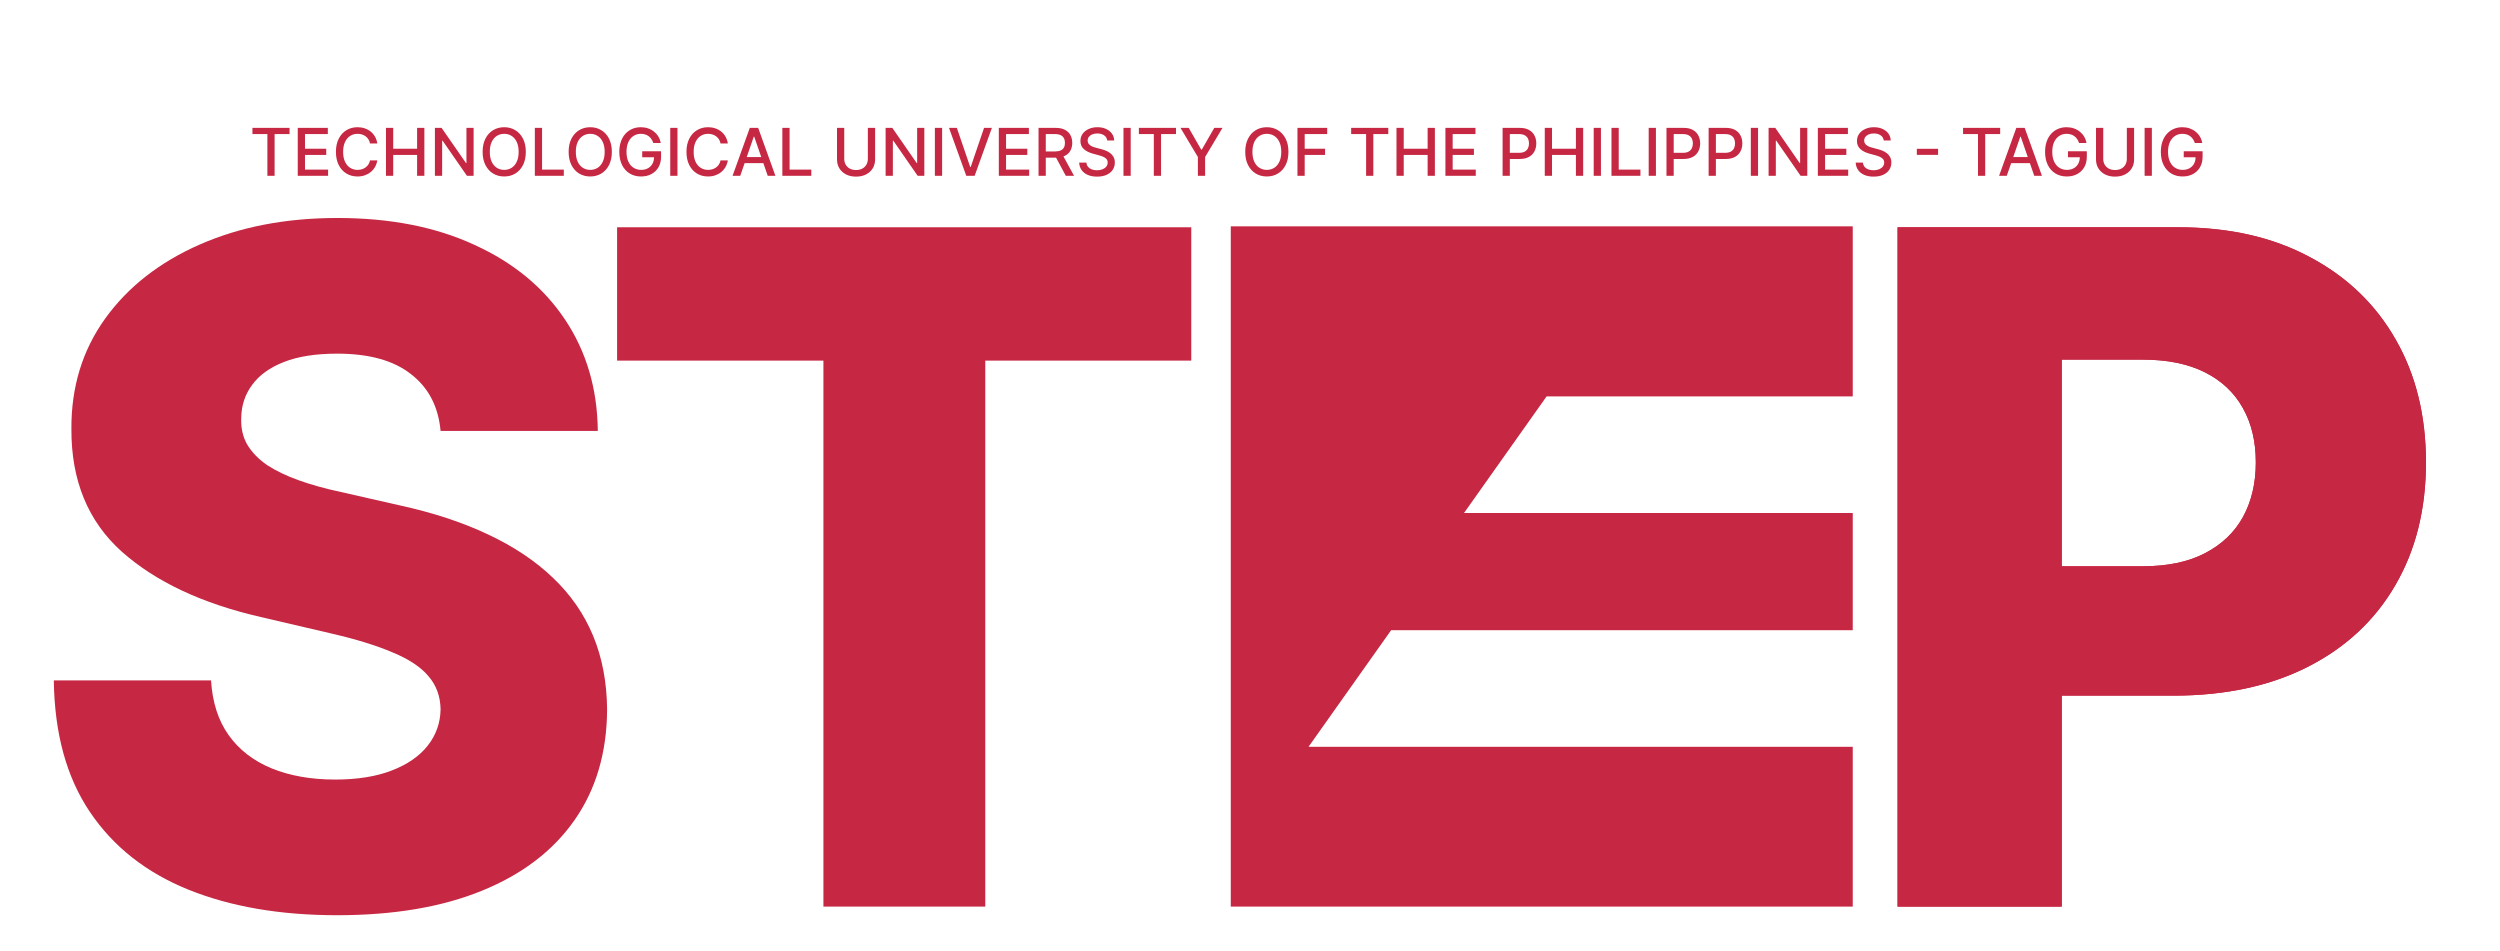
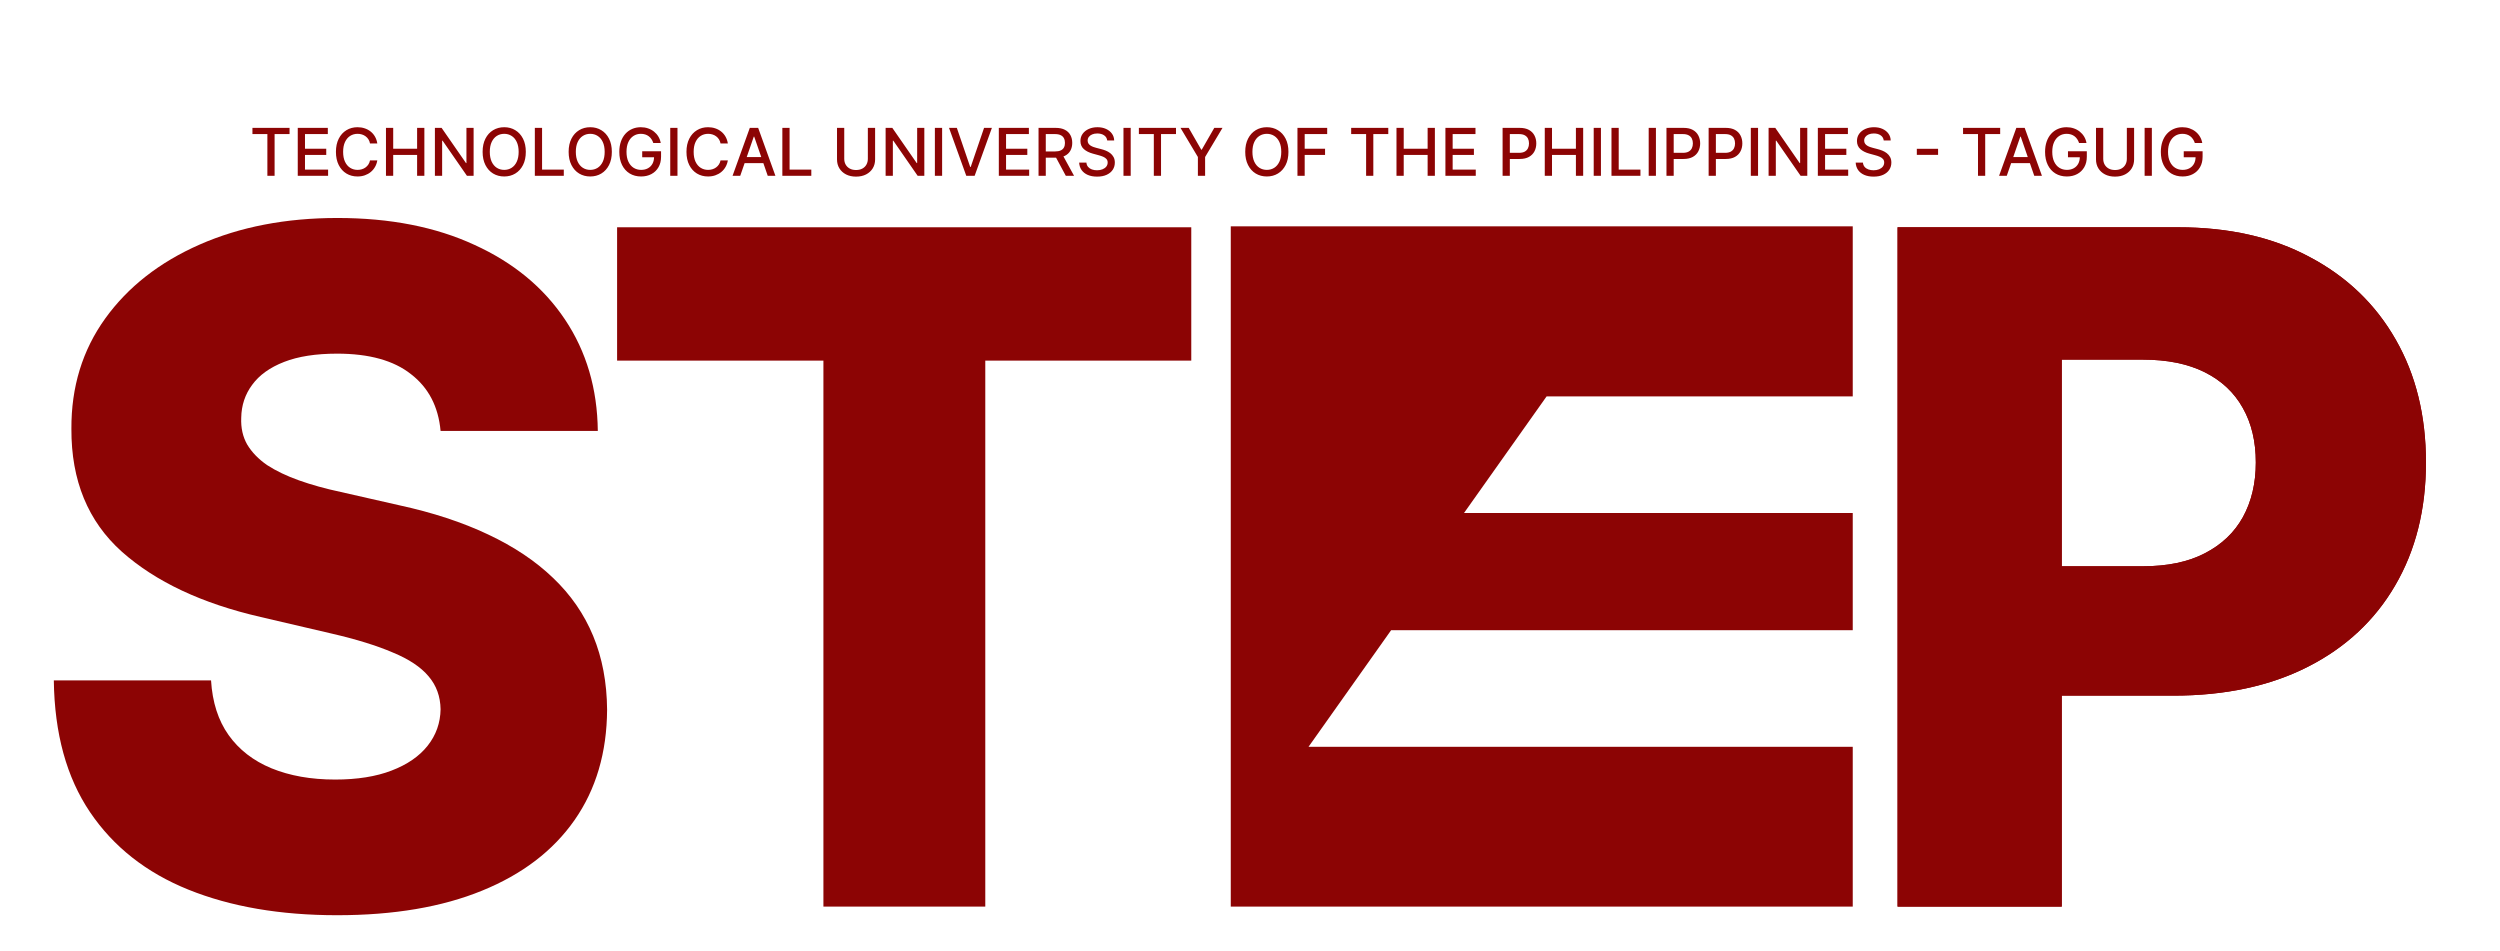
<svg xmlns="http://www.w3.org/2000/svg" width="455" height="173" viewBox="0 0 455 173" fill="none">
-   <path d="M337.2 72.141H281.484L266.45 93.365H337.2V114.694H253.185L238.15 135.92H337.2V165H224V41.188H337.2V72.141Z" fill="#C62742" />
-   <path d="M80.186 78.43C79.784 74.003 77.993 70.562 74.813 68.107C71.674 65.612 67.187 64.364 61.351 64.364C57.487 64.364 54.267 64.867 51.692 65.874C49.116 66.88 47.184 68.268 45.896 70.039C44.608 71.77 43.944 73.762 43.904 76.016C43.824 77.867 44.186 79.497 44.991 80.906C45.836 82.314 47.043 83.562 48.613 84.648C50.223 85.695 52.155 86.621 54.408 87.425C56.662 88.23 59.198 88.935 62.015 89.538L72.64 91.953C78.757 93.281 84.15 95.052 88.819 97.266C93.528 99.479 97.472 102.115 100.651 105.174C103.871 108.233 106.306 111.754 107.956 115.739C109.606 119.723 110.451 124.19 110.491 129.141C110.451 136.948 108.479 143.649 104.575 149.244C100.671 154.838 95.057 159.124 87.732 162.102C80.448 165.08 71.654 166.57 61.351 166.57C51.008 166.57 41.992 165.02 34.305 161.921C26.618 158.822 20.642 154.113 16.376 147.795C12.11 141.476 9.916 133.487 9.795 123.828H38.41C38.652 127.812 39.718 131.133 41.61 133.789C43.502 136.445 46.097 138.458 49.398 139.826C52.738 141.194 56.602 141.879 60.989 141.879C65.013 141.879 68.434 141.335 71.251 140.249C74.109 139.162 76.302 137.653 77.832 135.721C79.361 133.789 80.146 131.576 80.186 129.08C80.146 126.746 79.421 124.754 78.013 123.104C76.604 121.413 74.431 119.964 71.493 118.757C68.595 117.509 64.892 116.362 60.385 115.316L47.466 112.298C36.76 109.843 28.329 105.878 22.171 100.405C16.014 94.891 12.955 87.445 12.995 78.068C12.955 70.421 15.007 63.72 19.153 57.965C23.298 52.21 29.033 47.722 36.358 44.503C43.683 41.283 52.034 39.673 61.411 39.673C70.99 39.673 79.301 41.303 86.344 44.563C93.427 47.783 98.921 52.311 102.825 58.146C106.728 63.982 108.721 70.743 108.801 78.43H80.186Z" fill="#C62742" />
-   <path d="M45.944 24.406V23.273H52.699V24.406H49.976V32H48.663V24.406H45.944ZM54.191 32V23.273H59.663V24.406H55.508V27.065H59.377V28.195H55.508V30.866H59.714V32H54.191ZM68.67 26.111H67.341C67.29 25.827 67.194 25.577 67.055 25.361C66.916 25.145 66.746 24.962 66.544 24.811C66.342 24.66 66.116 24.547 65.866 24.47C65.619 24.393 65.356 24.355 65.078 24.355C64.575 24.355 64.125 24.482 63.727 24.734C63.332 24.987 63.02 25.358 62.79 25.847C62.562 26.335 62.449 26.932 62.449 27.636C62.449 28.347 62.562 28.946 62.79 29.435C63.02 29.923 63.334 30.293 63.731 30.543C64.129 30.793 64.576 30.918 65.074 30.918C65.349 30.918 65.611 30.881 65.858 30.807C66.108 30.73 66.334 30.618 66.535 30.47C66.737 30.322 66.907 30.142 67.047 29.929C67.189 29.713 67.287 29.466 67.341 29.188L68.67 29.192C68.599 29.621 68.462 30.016 68.257 30.376C68.055 30.734 67.795 31.044 67.477 31.305C67.162 31.564 66.801 31.764 66.395 31.906C65.989 32.048 65.545 32.119 65.065 32.119C64.309 32.119 63.636 31.94 63.045 31.582C62.454 31.222 61.989 30.706 61.648 30.035C61.309 29.365 61.14 28.565 61.14 27.636C61.14 26.704 61.311 25.905 61.652 25.237C61.993 24.567 62.459 24.053 63.05 23.695C63.64 23.334 64.312 23.153 65.065 23.153C65.528 23.153 65.96 23.22 66.361 23.354C66.764 23.484 67.126 23.678 67.447 23.933C67.768 24.186 68.034 24.496 68.244 24.862C68.454 25.226 68.596 25.642 68.67 26.111ZM70.246 32V23.273H71.563V27.065H75.913V23.273H77.235V32H75.913V28.195H71.563V32H70.246ZM86.196 23.273V32H84.986L80.55 25.599H80.469V32H79.152V23.273H80.371L84.811 29.682H84.892V23.273H86.196ZM95.698 27.636C95.698 28.568 95.528 29.369 95.187 30.04C94.846 30.707 94.378 31.222 93.785 31.582C93.194 31.94 92.522 32.119 91.769 32.119C91.013 32.119 90.339 31.94 89.745 31.582C89.154 31.222 88.688 30.706 88.347 30.035C88.006 29.365 87.836 28.565 87.836 27.636C87.836 26.704 88.006 25.905 88.347 25.237C88.688 24.567 89.154 24.053 89.745 23.695C90.339 23.334 91.013 23.153 91.769 23.153C92.522 23.153 93.194 23.334 93.785 23.695C94.378 24.053 94.846 24.567 95.187 25.237C95.528 25.905 95.698 26.704 95.698 27.636ZM94.394 27.636C94.394 26.926 94.279 26.328 94.049 25.842C93.822 25.354 93.509 24.984 93.111 24.734C92.716 24.482 92.269 24.355 91.769 24.355C91.266 24.355 90.817 24.482 90.422 24.734C90.028 24.984 89.715 25.354 89.485 25.842C89.258 26.328 89.144 26.926 89.144 27.636C89.144 28.347 89.258 28.946 89.485 29.435C89.715 29.921 90.028 30.29 90.422 30.543C90.817 30.793 91.266 30.918 91.769 30.918C92.269 30.918 92.716 30.793 93.111 30.543C93.509 30.29 93.822 29.921 94.049 29.435C94.279 28.946 94.394 28.347 94.394 27.636ZM97.34 32V23.273H98.656V30.866H102.611V32H97.34ZM111.354 27.636C111.354 28.568 111.184 29.369 110.843 30.04C110.502 30.707 110.035 31.222 109.441 31.582C108.85 31.94 108.178 32.119 107.425 32.119C106.67 32.119 105.995 31.94 105.401 31.582C104.81 31.222 104.344 30.706 104.003 30.035C103.662 29.365 103.492 28.565 103.492 27.636C103.492 26.704 103.662 25.905 104.003 25.237C104.344 24.567 104.81 24.053 105.401 23.695C105.995 23.334 106.67 23.153 107.425 23.153C108.178 23.153 108.85 23.334 109.441 23.695C110.035 24.053 110.502 24.567 110.843 25.237C111.184 25.905 111.354 26.704 111.354 27.636ZM110.05 27.636C110.05 26.926 109.935 26.328 109.705 25.842C109.478 25.354 109.165 24.984 108.768 24.734C108.373 24.482 107.925 24.355 107.425 24.355C106.922 24.355 106.474 24.482 106.079 24.734C105.684 24.984 105.371 25.354 105.141 25.842C104.914 26.328 104.8 26.926 104.8 27.636C104.8 28.347 104.914 28.946 105.141 29.435C105.371 29.921 105.684 30.29 106.079 30.543C106.474 30.793 106.922 30.918 107.425 30.918C107.925 30.918 108.373 30.793 108.768 30.543C109.165 30.29 109.478 29.921 109.705 29.435C109.935 28.946 110.05 28.347 110.05 27.636ZM118.902 26.03C118.82 25.771 118.709 25.54 118.57 25.335C118.433 25.128 118.27 24.952 118.08 24.807C117.889 24.659 117.672 24.547 117.428 24.47C117.186 24.393 116.921 24.355 116.631 24.355C116.139 24.355 115.696 24.482 115.301 24.734C114.906 24.987 114.594 25.358 114.364 25.847C114.137 26.332 114.023 26.928 114.023 27.632C114.023 28.34 114.138 28.938 114.368 29.426C114.598 29.915 114.914 30.285 115.314 30.538C115.715 30.791 116.171 30.918 116.682 30.918C117.156 30.918 117.57 30.821 117.922 30.628C118.277 30.435 118.551 30.162 118.744 29.81C118.941 29.454 119.039 29.037 119.039 28.557L119.379 28.621H116.882V27.534H120.313V28.527C120.313 29.26 120.156 29.896 119.844 30.436C119.534 30.973 119.105 31.388 118.557 31.68C118.012 31.973 117.387 32.119 116.682 32.119C115.892 32.119 115.199 31.938 114.602 31.574C114.009 31.21 113.546 30.695 113.213 30.027C112.881 29.357 112.715 28.561 112.715 27.641C112.715 26.945 112.811 26.32 113.004 25.766C113.198 25.212 113.469 24.741 113.818 24.355C114.171 23.966 114.584 23.669 115.058 23.465C115.536 23.257 116.057 23.153 116.622 23.153C117.094 23.153 117.533 23.223 117.939 23.362C118.348 23.501 118.712 23.699 119.03 23.954C119.351 24.21 119.617 24.514 119.827 24.866C120.037 25.216 120.179 25.604 120.253 26.03H118.902ZM123.301 23.273V32H121.984V23.273H123.301ZM132.467 26.111H131.138C131.086 25.827 130.991 25.577 130.852 25.361C130.713 25.145 130.542 24.962 130.341 24.811C130.139 24.66 129.913 24.547 129.663 24.47C129.416 24.393 129.153 24.355 128.875 24.355C128.372 24.355 127.922 24.482 127.524 24.734C127.129 24.987 126.817 25.358 126.586 25.847C126.359 26.335 126.246 26.932 126.246 27.636C126.246 28.347 126.359 28.946 126.586 29.435C126.817 29.923 127.131 30.293 127.528 30.543C127.926 30.793 128.373 30.918 128.871 30.918C129.146 30.918 129.407 30.881 129.655 30.807C129.905 30.73 130.131 30.618 130.332 30.47C130.534 30.322 130.704 30.142 130.844 29.929C130.986 29.713 131.084 29.466 131.138 29.188L132.467 29.192C132.396 29.621 132.258 30.016 132.054 30.376C131.852 30.734 131.592 31.044 131.274 31.305C130.959 31.564 130.598 31.764 130.192 31.906C129.785 32.048 129.342 32.119 128.862 32.119C128.106 32.119 127.433 31.94 126.842 31.582C126.251 31.222 125.785 30.706 125.444 30.035C125.106 29.365 124.937 28.565 124.937 27.636C124.937 26.704 125.108 25.905 125.449 25.237C125.79 24.567 126.256 24.053 126.846 23.695C127.437 23.334 128.109 23.153 128.862 23.153C129.325 23.153 129.757 23.22 130.157 23.354C130.561 23.484 130.923 23.678 131.244 23.933C131.565 24.186 131.831 24.496 132.041 24.862C132.251 25.226 132.393 25.642 132.467 26.111ZM134.721 32H133.324L136.464 23.273H137.986L141.126 32H139.729L137.261 24.858H137.193L134.721 32ZM134.956 28.582H139.49V29.69H134.956V28.582ZM142.387 32V23.273H143.703V30.866H147.658V32H142.387ZM157.948 23.273H159.269V29.013C159.269 29.624 159.126 30.165 158.839 30.636C158.552 31.105 158.148 31.474 157.628 31.744C157.108 32.011 156.499 32.145 155.8 32.145C155.104 32.145 154.496 32.011 153.976 31.744C153.456 31.474 153.053 31.105 152.766 30.636C152.479 30.165 152.336 29.624 152.336 29.013V23.273H153.653V28.906C153.653 29.301 153.739 29.652 153.912 29.959C154.089 30.266 154.337 30.507 154.658 30.683C154.979 30.857 155.36 30.943 155.8 30.943C156.243 30.943 156.626 30.857 156.947 30.683C157.27 30.507 157.518 30.266 157.688 29.959C157.861 29.652 157.948 29.301 157.948 28.906V23.273ZM168.227 23.273V32H167.017L162.581 25.599H162.5V32H161.183V23.273H162.402L166.843 29.682H166.923V23.273H168.227ZM171.465 23.273V32H170.148V23.273H171.465ZM174.145 23.273L176.574 30.381H176.672L179.101 23.273H180.525L177.384 32H175.863L172.722 23.273H174.145ZM181.785 32V23.273H187.257V24.406H183.102V27.065H186.971V28.195H183.102V30.866H187.308V32H181.785ZM189.015 32V23.273H192.126C192.802 23.273 193.363 23.389 193.809 23.622C194.258 23.855 194.594 24.178 194.815 24.59C195.037 24.999 195.148 25.472 195.148 26.009C195.148 26.543 195.035 27.013 194.811 27.419C194.589 27.822 194.254 28.136 193.805 28.361C193.359 28.585 192.798 28.697 192.122 28.697H189.765V27.564H192.003C192.429 27.564 192.775 27.503 193.042 27.381C193.312 27.259 193.51 27.081 193.635 26.848C193.76 26.615 193.822 26.335 193.822 26.009C193.822 25.679 193.758 25.393 193.631 25.152C193.506 24.91 193.308 24.726 193.038 24.598C192.771 24.467 192.42 24.402 191.986 24.402H190.332V32H189.015ZM193.324 28.062L195.48 32H193.98L191.866 28.062H193.324ZM201.51 25.565C201.464 25.162 201.277 24.849 200.947 24.628C200.618 24.403 200.203 24.291 199.703 24.291C199.345 24.291 199.035 24.348 198.774 24.462C198.513 24.572 198.309 24.726 198.165 24.922C198.023 25.115 197.952 25.335 197.952 25.582C197.952 25.79 198 25.969 198.096 26.119C198.196 26.27 198.325 26.396 198.484 26.499C198.646 26.598 198.819 26.682 199.004 26.75C199.189 26.815 199.366 26.869 199.537 26.912L200.389 27.134C200.667 27.202 200.953 27.294 201.246 27.41C201.538 27.527 201.809 27.68 202.059 27.871C202.309 28.061 202.511 28.297 202.665 28.578C202.821 28.859 202.899 29.196 202.899 29.588C202.899 30.082 202.771 30.521 202.515 30.905C202.263 31.288 201.895 31.591 201.412 31.812C200.932 32.034 200.351 32.145 199.669 32.145C199.015 32.145 198.45 32.041 197.973 31.834C197.496 31.626 197.122 31.332 196.852 30.952C196.582 30.568 196.433 30.114 196.405 29.588H197.726C197.751 29.903 197.854 30.166 198.032 30.376C198.214 30.584 198.446 30.739 198.727 30.841C199.011 30.94 199.322 30.99 199.66 30.99C200.032 30.99 200.363 30.932 200.653 30.815C200.946 30.696 201.176 30.531 201.344 30.321C201.511 30.108 201.595 29.859 201.595 29.575C201.595 29.317 201.521 29.105 201.373 28.94C201.229 28.776 201.031 28.639 200.781 28.531C200.534 28.423 200.254 28.328 199.942 28.246L198.91 27.965C198.211 27.774 197.657 27.494 197.248 27.125C196.842 26.756 196.639 26.267 196.639 25.659C196.639 25.156 196.775 24.717 197.048 24.342C197.321 23.967 197.69 23.676 198.156 23.469C198.622 23.259 199.148 23.153 199.733 23.153C200.324 23.153 200.845 23.257 201.297 23.465C201.751 23.672 202.109 23.957 202.371 24.321C202.632 24.682 202.768 25.097 202.78 25.565H201.51ZM205.789 23.273V32H204.472V23.273H205.789ZM207.276 24.406V23.273H214.031V24.406H211.308V32H209.995V24.406H207.276ZM214.85 23.273H216.346L218.626 27.24H218.719L220.999 23.273H222.495L219.329 28.574V32H218.016V28.574L214.85 23.273ZM234.495 27.636C234.495 28.568 234.324 29.369 233.983 30.04C233.643 30.707 233.175 31.222 232.581 31.582C231.991 31.94 231.319 32.119 230.566 32.119C229.81 32.119 229.135 31.94 228.542 31.582C227.951 31.222 227.485 30.706 227.144 30.035C226.803 29.365 226.633 28.565 226.633 27.636C226.633 26.704 226.803 25.905 227.144 25.237C227.485 24.567 227.951 24.053 228.542 23.695C229.135 23.334 229.81 23.153 230.566 23.153C231.319 23.153 231.991 23.334 232.581 23.695C233.175 24.053 233.643 24.567 233.983 25.237C234.324 25.905 234.495 26.704 234.495 27.636ZM233.191 27.636C233.191 26.926 233.076 26.328 232.846 25.842C232.618 25.354 232.306 24.984 231.908 24.734C231.513 24.482 231.066 24.355 230.566 24.355C230.063 24.355 229.614 24.482 229.219 24.734C228.824 24.984 228.512 25.354 228.282 25.842C228.055 26.328 227.941 26.926 227.941 27.636C227.941 28.347 228.055 28.946 228.282 29.435C228.512 29.921 228.824 30.29 229.219 30.543C229.614 30.793 230.063 30.918 230.566 30.918C231.066 30.918 231.513 30.793 231.908 30.543C232.306 30.29 232.618 29.921 232.846 29.435C233.076 28.946 233.191 28.347 233.191 27.636ZM236.137 32V23.273H241.548V24.406H237.453V27.065H241.161V28.195H237.453V32H236.137ZM245.913 24.406V23.273H252.667V24.406H249.944V32H248.632V24.406H245.913ZM254.16 32V23.273H255.477V27.065H259.828V23.273H261.149V32H259.828V28.195H255.477V32H254.16ZM263.066 32V23.273H268.538V24.406H264.383V27.065H268.252V28.195H264.383V30.866H268.589V32H263.066ZM273.472 32V23.273H276.583C277.262 23.273 277.825 23.396 278.271 23.643C278.717 23.891 279.051 24.229 279.272 24.658C279.494 25.084 279.605 25.564 279.605 26.098C279.605 26.635 279.492 27.118 279.268 27.547C279.046 27.973 278.711 28.311 278.262 28.561C277.816 28.808 277.255 28.932 276.579 28.932H274.44V27.815H276.46C276.889 27.815 277.237 27.741 277.504 27.594C277.771 27.443 277.967 27.239 278.092 26.98C278.217 26.722 278.279 26.428 278.279 26.098C278.279 25.768 278.217 25.476 278.092 25.22C277.967 24.965 277.769 24.764 277.499 24.619C277.232 24.474 276.88 24.402 276.443 24.402H274.789V32H273.472ZM281.148 32V23.273H282.465V27.065H286.816V23.273H288.137V32H286.816V28.195H282.465V32H281.148ZM291.371 23.273V32H290.055V23.273H291.371ZM293.289 32V23.273H294.606V30.866H298.56V32H293.289ZM301.379 23.273V32H300.062V23.273H301.379ZM303.297 32V23.273H306.407C307.086 23.273 307.649 23.396 308.095 23.643C308.541 23.891 308.875 24.229 309.096 24.658C309.318 25.084 309.429 25.564 309.429 26.098C309.429 26.635 309.317 27.118 309.092 27.547C308.871 27.973 308.535 28.311 308.086 28.561C307.64 28.808 307.079 28.932 306.403 28.932H304.264V27.815H306.284C306.713 27.815 307.061 27.741 307.328 27.594C307.595 27.443 307.791 27.239 307.916 26.98C308.041 26.722 308.104 26.428 308.104 26.098C308.104 25.768 308.041 25.476 307.916 25.22C307.791 24.965 307.594 24.764 307.324 24.619C307.057 24.474 306.704 24.402 306.267 24.402H304.613V32H303.297ZM310.972 32V23.273H314.083C314.762 23.273 315.325 23.396 315.771 23.643C316.217 23.891 316.551 24.229 316.772 24.658C316.994 25.084 317.105 25.564 317.105 26.098C317.105 26.635 316.992 27.118 316.768 27.547C316.546 27.973 316.211 28.311 315.762 28.561C315.316 28.808 314.755 28.932 314.079 28.932H311.94V27.815H313.96C314.389 27.815 314.737 27.741 315.004 27.594C315.271 27.443 315.467 27.239 315.592 26.98C315.717 26.722 315.779 26.428 315.779 26.098C315.779 25.768 315.717 25.476 315.592 25.22C315.467 24.965 315.269 24.764 314.999 24.619C314.732 24.474 314.38 24.402 313.943 24.402H312.289V32H310.972ZM319.965 23.273V32H318.648V23.273H319.965ZM328.927 23.273V32H327.716L323.28 25.599H323.199V32H321.883V23.273H323.101L327.542 29.682H327.623V23.273H328.927ZM330.847 32V23.273H336.319V24.406H332.164V27.065H336.034V28.195H332.164V30.866H336.37V32H330.847ZM342.838 25.565C342.792 25.162 342.605 24.849 342.275 24.628C341.946 24.403 341.531 24.291 341.031 24.291C340.673 24.291 340.363 24.348 340.102 24.462C339.841 24.572 339.638 24.726 339.493 24.922C339.351 25.115 339.28 25.335 339.28 25.582C339.28 25.79 339.328 25.969 339.425 26.119C339.524 26.27 339.653 26.396 339.812 26.499C339.974 26.598 340.148 26.682 340.332 26.75C340.517 26.815 340.694 26.869 340.865 26.912L341.717 27.134C341.996 27.202 342.281 27.294 342.574 27.41C342.866 27.527 343.138 27.68 343.388 27.871C343.638 28.061 343.839 28.297 343.993 28.578C344.149 28.859 344.227 29.196 344.227 29.588C344.227 30.082 344.099 30.521 343.844 30.905C343.591 31.288 343.223 31.591 342.74 31.812C342.26 32.034 341.679 32.145 340.997 32.145C340.344 32.145 339.778 32.041 339.301 31.834C338.824 31.626 338.45 31.332 338.18 30.952C337.91 30.568 337.761 30.114 337.733 29.588H339.054C339.079 29.903 339.182 30.166 339.361 30.376C339.542 30.584 339.774 30.739 340.055 30.841C340.339 30.94 340.65 30.99 340.988 30.99C341.361 30.99 341.692 30.932 341.981 30.815C342.274 30.696 342.504 30.531 342.672 30.321C342.839 30.108 342.923 29.859 342.923 29.575C342.923 29.317 342.849 29.105 342.702 28.94C342.557 28.776 342.359 28.639 342.109 28.531C341.862 28.423 341.582 28.328 341.27 28.246L340.238 27.965C339.54 27.774 338.986 27.494 338.577 27.125C338.17 26.756 337.967 26.267 337.967 25.659C337.967 25.156 338.104 24.717 338.376 24.342C338.649 23.967 339.018 23.676 339.484 23.469C339.95 23.259 340.476 23.153 341.061 23.153C341.652 23.153 342.173 23.257 342.625 23.465C343.079 23.672 343.437 23.957 343.699 24.321C343.96 24.682 344.096 25.097 344.108 25.565H342.838ZM352.731 27.082V28.19H348.861V27.082H352.731ZM357.276 24.406V23.273H364.031V24.406H361.308V32H359.995V24.406H357.276ZM365.229 32H363.831L366.972 23.273H368.493L371.634 32H370.236L367.769 24.858H367.701L365.229 32ZM365.464 28.582H369.998V29.69H365.464V28.582ZM378.39 26.03C378.308 25.771 378.197 25.54 378.058 25.335C377.922 25.128 377.758 24.952 377.568 24.807C377.378 24.659 377.16 24.547 376.916 24.47C376.675 24.393 376.409 24.355 376.119 24.355C375.628 24.355 375.184 24.482 374.79 24.734C374.395 24.987 374.082 25.358 373.852 25.847C373.625 26.332 373.511 26.928 373.511 27.632C373.511 28.34 373.626 28.938 373.856 29.426C374.086 29.915 374.402 30.285 374.802 30.538C375.203 30.791 375.659 30.918 376.17 30.918C376.645 30.918 377.058 30.821 377.41 30.628C377.765 30.435 378.04 30.162 378.233 29.81C378.429 29.454 378.527 29.037 378.527 28.557L378.868 28.621H376.371V27.534H379.801V28.527C379.801 29.26 379.645 29.896 379.332 30.436C379.023 30.973 378.594 31.388 378.045 31.68C377.5 31.973 376.875 32.119 376.17 32.119C375.381 32.119 374.687 31.938 374.091 31.574C373.497 31.21 373.034 30.695 372.702 30.027C372.369 29.357 372.203 28.561 372.203 27.641C372.203 26.945 372.3 26.32 372.493 25.766C372.686 25.212 372.957 24.741 373.307 24.355C373.659 23.966 374.072 23.669 374.547 23.465C375.024 23.257 375.545 23.153 376.111 23.153C376.582 23.153 377.021 23.223 377.427 23.362C377.836 23.501 378.2 23.699 378.518 23.954C378.839 24.21 379.105 24.514 379.315 24.866C379.525 25.216 379.667 25.604 379.741 26.03H378.39ZM387.085 23.273H388.406V29.013C388.406 29.624 388.262 30.165 387.975 30.636C387.688 31.105 387.285 31.474 386.765 31.744C386.245 32.011 385.636 32.145 384.937 32.145C384.241 32.145 383.633 32.011 383.113 31.744C382.593 31.474 382.19 31.105 381.903 30.636C381.616 30.165 381.472 29.624 381.472 29.013V23.273H382.789V28.906C382.789 29.301 382.876 29.652 383.049 29.959C383.225 30.266 383.474 30.507 383.795 30.683C384.116 30.857 384.497 30.943 384.937 30.943C385.38 30.943 385.762 30.857 386.083 30.683C386.407 30.507 386.654 30.266 386.825 29.959C386.998 29.652 387.085 29.301 387.085 28.906V23.273ZM391.637 23.273V32H390.32V23.273H391.637ZM399.461 26.03C399.378 25.771 399.268 25.54 399.128 25.335C398.992 25.128 398.829 24.952 398.638 24.807C398.448 24.659 398.231 24.547 397.986 24.47C397.745 24.393 397.479 24.355 397.189 24.355C396.698 24.355 396.255 24.482 395.86 24.734C395.465 24.987 395.153 25.358 394.922 25.847C394.695 26.332 394.581 26.928 394.581 27.632C394.581 28.34 394.697 28.938 394.927 29.426C395.157 29.915 395.472 30.285 395.873 30.538C396.273 30.791 396.729 30.918 397.241 30.918C397.715 30.918 398.128 30.821 398.481 30.628C398.836 30.435 399.11 30.162 399.303 29.81C399.499 29.454 399.597 29.037 399.597 28.557L399.938 28.621H397.441V27.534H400.871V28.527C400.871 29.26 400.715 29.896 400.403 30.436C400.093 30.973 399.664 31.388 399.116 31.68C398.57 31.973 397.945 32.119 397.241 32.119C396.451 32.119 395.758 31.938 395.161 31.574C394.567 31.21 394.104 30.695 393.772 30.027C393.439 29.357 393.273 28.561 393.273 27.641C393.273 26.945 393.37 26.32 393.563 25.766C393.756 25.212 394.028 24.741 394.377 24.355C394.729 23.966 395.143 23.669 395.617 23.465C396.094 23.257 396.616 23.153 397.181 23.153C397.653 23.153 398.091 23.223 398.498 23.362C398.907 23.501 399.27 23.699 399.589 23.954C399.91 24.21 400.175 24.514 400.385 24.866C400.596 25.216 400.738 25.604 400.812 26.03H399.461Z" fill="#C62742" />
-   <path d="M112.312 65.632V41.364H216.812V65.632H179.322V165H149.862V65.632H112.312Z" fill="#C62742" />
-   <path d="M345.357 165V41.364H396.43C405.686 41.364 413.675 43.175 420.396 46.797C427.158 50.379 432.37 55.389 436.032 61.829C439.694 68.228 441.526 75.674 441.526 84.165C441.526 92.698 439.654 100.163 435.911 106.562C432.209 112.921 426.916 117.852 420.034 121.353C413.152 124.854 404.982 126.605 395.524 126.605H364.011V103.061H389.97C394.478 103.061 398.241 102.276 401.259 100.707C404.318 99.137 406.632 96.944 408.202 94.126C409.771 91.269 410.556 87.949 410.556 84.165C410.556 80.342 409.771 77.042 408.202 74.265C406.632 71.448 404.318 69.274 401.259 67.745C398.201 66.216 394.438 65.451 389.97 65.451H375.24V165H345.357Z" fill="#C62742" />
-   <path d="M345.357 165V41.364H396.43C405.686 41.364 413.675 43.175 420.396 46.797C427.158 50.379 432.37 55.389 436.032 61.829C439.694 68.228 441.526 75.674 441.526 84.165C441.526 92.698 439.654 100.163 435.911 106.562C432.209 112.921 426.916 117.852 420.034 121.353C413.152 124.854 404.982 126.605 395.524 126.605H364.011V103.061H389.97C394.478 103.061 398.241 102.276 401.259 100.707C404.318 99.137 406.632 96.944 408.202 94.126C409.771 91.269 410.556 87.949 410.556 84.165C410.556 80.342 409.771 77.042 408.202 74.265C406.632 71.448 404.318 69.274 401.259 67.745C398.201 66.216 394.438 65.451 389.97 65.451H375.24V165H345.357Z" fill="#C62742" />
+   <path d="M337.2 72.141H281.484L266.45 93.365H337.2V114.694H253.185L238.15 135.92H337.2V165H224V41.188H337.2V72.141Z" fill="#8C0404" />
+   <path d="M80.186 78.43C79.784 74.003 77.993 70.562 74.813 68.107C71.674 65.612 67.187 64.364 61.351 64.364C57.487 64.364 54.267 64.867 51.692 65.874C49.116 66.88 47.184 68.268 45.896 70.039C44.608 71.77 43.944 73.762 43.904 76.016C43.824 77.867 44.186 79.497 44.991 80.906C45.836 82.314 47.043 83.562 48.613 84.648C50.223 85.695 52.155 86.621 54.408 87.425C56.662 88.23 59.198 88.935 62.015 89.538L72.64 91.953C78.757 93.281 84.15 95.052 88.819 97.266C93.528 99.479 97.472 102.115 100.651 105.174C103.871 108.233 106.306 111.754 107.956 115.739C109.606 119.723 110.451 124.19 110.491 129.141C110.451 136.948 108.479 143.649 104.575 149.244C100.671 154.838 95.057 159.124 87.732 162.102C80.448 165.08 71.654 166.57 61.351 166.57C51.008 166.57 41.992 165.02 34.305 161.921C26.618 158.822 20.642 154.113 16.376 147.795C12.11 141.476 9.916 133.487 9.795 123.828H38.41C38.652 127.812 39.718 131.133 41.61 133.789C43.502 136.445 46.097 138.458 49.398 139.826C52.738 141.194 56.602 141.879 60.989 141.879C65.013 141.879 68.434 141.335 71.251 140.249C74.109 139.162 76.302 137.653 77.832 135.721C79.361 133.789 80.146 131.576 80.186 129.08C80.146 126.746 79.421 124.754 78.013 123.104C76.604 121.413 74.431 119.964 71.493 118.757C68.595 117.509 64.892 116.362 60.385 115.316L47.466 112.298C36.76 109.843 28.329 105.878 22.171 100.405C16.014 94.891 12.955 87.445 12.995 78.068C12.955 70.421 15.007 63.72 19.153 57.965C23.298 52.21 29.033 47.722 36.358 44.503C43.683 41.283 52.034 39.673 61.411 39.673C70.99 39.673 79.301 41.303 86.344 44.563C93.427 47.783 98.921 52.311 102.825 58.146C106.728 63.982 108.721 70.743 108.801 78.43H80.186Z" fill="#8C0404" />
+   <path d="M45.944 24.406V23.273H52.699V24.406H49.976V32H48.663V24.406H45.944ZM54.191 32V23.273H59.663V24.406H55.508V27.065H59.377V28.195H55.508V30.866H59.714V32H54.191ZM68.67 26.111H67.341C67.29 25.827 67.194 25.577 67.055 25.361C66.916 25.145 66.746 24.962 66.544 24.811C66.342 24.66 66.116 24.547 65.866 24.47C65.619 24.393 65.356 24.355 65.078 24.355C64.575 24.355 64.125 24.482 63.727 24.734C63.332 24.987 63.02 25.358 62.79 25.847C62.562 26.335 62.449 26.932 62.449 27.636C62.449 28.347 62.562 28.946 62.79 29.435C63.02 29.923 63.334 30.293 63.731 30.543C64.129 30.793 64.576 30.918 65.074 30.918C65.349 30.918 65.611 30.881 65.858 30.807C66.108 30.73 66.334 30.618 66.535 30.47C66.737 30.322 66.907 30.142 67.047 29.929C67.189 29.713 67.287 29.466 67.341 29.188L68.67 29.192C68.599 29.621 68.462 30.016 68.257 30.376C68.055 30.734 67.795 31.044 67.477 31.305C67.162 31.564 66.801 31.764 66.395 31.906C65.989 32.048 65.545 32.119 65.065 32.119C64.309 32.119 63.636 31.94 63.045 31.582C62.454 31.222 61.989 30.706 61.648 30.035C61.309 29.365 61.14 28.565 61.14 27.636C61.14 26.704 61.311 25.905 61.652 25.237C61.993 24.567 62.459 24.053 63.05 23.695C63.64 23.334 64.312 23.153 65.065 23.153C65.528 23.153 65.96 23.22 66.361 23.354C66.764 23.484 67.126 23.678 67.447 23.933C67.768 24.186 68.034 24.496 68.244 24.862C68.454 25.226 68.596 25.642 68.67 26.111ZM70.246 32V23.273H71.563V27.065H75.913V23.273H77.235V32H75.913V28.195H71.563V32H70.246ZM86.196 23.273V32H84.986L80.55 25.599H80.469V32H79.152V23.273H80.371L84.811 29.682H84.892V23.273H86.196ZM95.698 27.636C95.698 28.568 95.528 29.369 95.187 30.04C94.846 30.707 94.378 31.222 93.785 31.582C93.194 31.94 92.522 32.119 91.769 32.119C91.013 32.119 90.339 31.94 89.745 31.582C89.154 31.222 88.688 30.706 88.347 30.035C88.006 29.365 87.836 28.565 87.836 27.636C87.836 26.704 88.006 25.905 88.347 25.237C88.688 24.567 89.154 24.053 89.745 23.695C90.339 23.334 91.013 23.153 91.769 23.153C92.522 23.153 93.194 23.334 93.785 23.695C94.378 24.053 94.846 24.567 95.187 25.237C95.528 25.905 95.698 26.704 95.698 27.636ZM94.394 27.636C94.394 26.926 94.279 26.328 94.049 25.842C93.822 25.354 93.509 24.984 93.111 24.734C92.716 24.482 92.269 24.355 91.769 24.355C91.266 24.355 90.817 24.482 90.422 24.734C90.028 24.984 89.715 25.354 89.485 25.842C89.258 26.328 89.144 26.926 89.144 27.636C89.144 28.347 89.258 28.946 89.485 29.435C89.715 29.921 90.028 30.29 90.422 30.543C90.817 30.793 91.266 30.918 91.769 30.918C92.269 30.918 92.716 30.793 93.111 30.543C93.509 30.29 93.822 29.921 94.049 29.435C94.279 28.946 94.394 28.347 94.394 27.636ZM97.34 32V23.273H98.656V30.866H102.611V32H97.34ZM111.354 27.636C111.354 28.568 111.184 29.369 110.843 30.04C110.502 30.707 110.035 31.222 109.441 31.582C108.85 31.94 108.178 32.119 107.425 32.119C106.67 32.119 105.995 31.94 105.401 31.582C104.81 31.222 104.344 30.706 104.003 30.035C103.662 29.365 103.492 28.565 103.492 27.636C103.492 26.704 103.662 25.905 104.003 25.237C104.344 24.567 104.81 24.053 105.401 23.695C105.995 23.334 106.67 23.153 107.425 23.153C108.178 23.153 108.85 23.334 109.441 23.695C110.035 24.053 110.502 24.567 110.843 25.237C111.184 25.905 111.354 26.704 111.354 27.636ZM110.05 27.636C110.05 26.926 109.935 26.328 109.705 25.842C109.478 25.354 109.165 24.984 108.768 24.734C108.373 24.482 107.925 24.355 107.425 24.355C106.922 24.355 106.474 24.482 106.079 24.734C105.684 24.984 105.371 25.354 105.141 25.842C104.914 26.328 104.8 26.926 104.8 27.636C104.8 28.347 104.914 28.946 105.141 29.435C105.371 29.921 105.684 30.29 106.079 30.543C106.474 30.793 106.922 30.918 107.425 30.918C107.925 30.918 108.373 30.793 108.768 30.543C109.165 30.29 109.478 29.921 109.705 29.435C109.935 28.946 110.05 28.347 110.05 27.636ZM118.902 26.03C118.82 25.771 118.709 25.54 118.57 25.335C118.433 25.128 118.27 24.952 118.08 24.807C117.889 24.659 117.672 24.547 117.428 24.47C117.186 24.393 116.921 24.355 116.631 24.355C116.139 24.355 115.696 24.482 115.301 24.734C114.906 24.987 114.594 25.358 114.364 25.847C114.137 26.332 114.023 26.928 114.023 27.632C114.023 28.34 114.138 28.938 114.368 29.426C114.598 29.915 114.914 30.285 115.314 30.538C115.715 30.791 116.171 30.918 116.682 30.918C117.156 30.918 117.57 30.821 117.922 30.628C118.277 30.435 118.551 30.162 118.744 29.81C118.941 29.454 119.039 29.037 119.039 28.557L119.379 28.621H116.882V27.534H120.313V28.527C120.313 29.26 120.156 29.896 119.844 30.436C119.534 30.973 119.105 31.388 118.557 31.68C118.012 31.973 117.387 32.119 116.682 32.119C115.892 32.119 115.199 31.938 114.602 31.574C114.009 31.21 113.546 30.695 113.213 30.027C112.881 29.357 112.715 28.561 112.715 27.641C112.715 26.945 112.811 26.32 113.004 25.766C113.198 25.212 113.469 24.741 113.818 24.355C114.171 23.966 114.584 23.669 115.058 23.465C115.536 23.257 116.057 23.153 116.622 23.153C117.094 23.153 117.533 23.223 117.939 23.362C118.348 23.501 118.712 23.699 119.03 23.954C119.351 24.21 119.617 24.514 119.827 24.866C120.037 25.216 120.179 25.604 120.253 26.03H118.902ZM123.301 23.273V32H121.984V23.273H123.301ZM132.467 26.111H131.138C131.086 25.827 130.991 25.577 130.852 25.361C130.713 25.145 130.542 24.962 130.341 24.811C130.139 24.66 129.913 24.547 129.663 24.47C129.416 24.393 129.153 24.355 128.875 24.355C128.372 24.355 127.922 24.482 127.524 24.734C127.129 24.987 126.817 25.358 126.586 25.847C126.359 26.335 126.246 26.932 126.246 27.636C126.246 28.347 126.359 28.946 126.586 29.435C126.817 29.923 127.131 30.293 127.528 30.543C127.926 30.793 128.373 30.918 128.871 30.918C129.146 30.918 129.407 30.881 129.655 30.807C129.905 30.73 130.131 30.618 130.332 30.47C130.534 30.322 130.704 30.142 130.844 29.929C130.986 29.713 131.084 29.466 131.138 29.188L132.467 29.192C132.396 29.621 132.258 30.016 132.054 30.376C131.852 30.734 131.592 31.044 131.274 31.305C130.959 31.564 130.598 31.764 130.192 31.906C129.785 32.048 129.342 32.119 128.862 32.119C128.106 32.119 127.433 31.94 126.842 31.582C126.251 31.222 125.785 30.706 125.444 30.035C125.106 29.365 124.937 28.565 124.937 27.636C124.937 26.704 125.108 25.905 125.449 25.237C125.79 24.567 126.256 24.053 126.846 23.695C127.437 23.334 128.109 23.153 128.862 23.153C129.325 23.153 129.757 23.22 130.157 23.354C130.561 23.484 130.923 23.678 131.244 23.933C131.565 24.186 131.831 24.496 132.041 24.862C132.251 25.226 132.393 25.642 132.467 26.111ZM134.721 32H133.324L136.464 23.273H137.986L141.126 32H139.729L137.261 24.858H137.193L134.721 32ZM134.956 28.582H139.49V29.69H134.956V28.582ZM142.387 32V23.273H143.703V30.866H147.658V32H142.387ZM157.948 23.273H159.269V29.013C159.269 29.624 159.126 30.165 158.839 30.636C158.552 31.105 158.148 31.474 157.628 31.744C157.108 32.011 156.499 32.145 155.8 32.145C155.104 32.145 154.496 32.011 153.976 31.744C153.456 31.474 153.053 31.105 152.766 30.636C152.479 30.165 152.336 29.624 152.336 29.013V23.273H153.653V28.906C153.653 29.301 153.739 29.652 153.912 29.959C154.089 30.266 154.337 30.507 154.658 30.683C154.979 30.857 155.36 30.943 155.8 30.943C156.243 30.943 156.626 30.857 156.947 30.683C157.27 30.507 157.518 30.266 157.688 29.959C157.861 29.652 157.948 29.301 157.948 28.906V23.273ZM168.227 23.273V32H167.017L162.581 25.599H162.5V32H161.183V23.273H162.402L166.843 29.682H166.923V23.273H168.227ZM171.465 23.273V32H170.148V23.273H171.465ZM174.145 23.273L176.574 30.381H176.672L179.101 23.273H180.525L177.384 32H175.863L172.722 23.273H174.145ZM181.785 32V23.273H187.257V24.406H183.102V27.065H186.971V28.195H183.102V30.866H187.308V32H181.785ZM189.015 32V23.273H192.126C192.802 23.273 193.363 23.389 193.809 23.622C194.258 23.855 194.594 24.178 194.815 24.59C195.037 24.999 195.148 25.472 195.148 26.009C195.148 26.543 195.035 27.013 194.811 27.419C194.589 27.822 194.254 28.136 193.805 28.361C193.359 28.585 192.798 28.697 192.122 28.697H189.765V27.564H192.003C192.429 27.564 192.775 27.503 193.042 27.381C193.312 27.259 193.51 27.081 193.635 26.848C193.76 26.615 193.822 26.335 193.822 26.009C193.822 25.679 193.758 25.393 193.631 25.152C193.506 24.91 193.308 24.726 193.038 24.598C192.771 24.467 192.42 24.402 191.986 24.402H190.332V32H189.015ZM193.324 28.062L195.48 32H193.98L191.866 28.062H193.324ZM201.51 25.565C201.464 25.162 201.277 24.849 200.947 24.628C200.618 24.403 200.203 24.291 199.703 24.291C199.345 24.291 199.035 24.348 198.774 24.462C198.513 24.572 198.309 24.726 198.165 24.922C198.023 25.115 197.952 25.335 197.952 25.582C197.952 25.79 198 25.969 198.096 26.119C198.196 26.27 198.325 26.396 198.484 26.499C198.646 26.598 198.819 26.682 199.004 26.75C199.189 26.815 199.366 26.869 199.537 26.912L200.389 27.134C200.667 27.202 200.953 27.294 201.246 27.41C201.538 27.527 201.809 27.68 202.059 27.871C202.309 28.061 202.511 28.297 202.665 28.578C202.821 28.859 202.899 29.196 202.899 29.588C202.899 30.082 202.771 30.521 202.515 30.905C202.263 31.288 201.895 31.591 201.412 31.812C200.932 32.034 200.351 32.145 199.669 32.145C199.015 32.145 198.45 32.041 197.973 31.834C197.496 31.626 197.122 31.332 196.852 30.952C196.582 30.568 196.433 30.114 196.405 29.588H197.726C197.751 29.903 197.854 30.166 198.032 30.376C198.214 30.584 198.446 30.739 198.727 30.841C199.011 30.94 199.322 30.99 199.66 30.99C200.032 30.99 200.363 30.932 200.653 30.815C200.946 30.696 201.176 30.531 201.344 30.321C201.511 30.108 201.595 29.859 201.595 29.575C201.595 29.317 201.521 29.105 201.373 28.94C201.229 28.776 201.031 28.639 200.781 28.531C200.534 28.423 200.254 28.328 199.942 28.246L198.91 27.965C198.211 27.774 197.657 27.494 197.248 27.125C196.842 26.756 196.639 26.267 196.639 25.659C196.639 25.156 196.775 24.717 197.048 24.342C197.321 23.967 197.69 23.676 198.156 23.469C198.622 23.259 199.148 23.153 199.733 23.153C200.324 23.153 200.845 23.257 201.297 23.465C201.751 23.672 202.109 23.957 202.371 24.321C202.632 24.682 202.768 25.097 202.78 25.565H201.51ZM205.789 23.273V32H204.472V23.273H205.789ZM207.276 24.406V23.273H214.031V24.406H211.308V32H209.995V24.406H207.276ZM214.85 23.273H216.346L218.626 27.24H218.719L220.999 23.273H222.495L219.329 28.574V32H218.016V28.574L214.85 23.273ZM234.495 27.636C234.495 28.568 234.324 29.369 233.983 30.04C233.643 30.707 233.175 31.222 232.581 31.582C231.991 31.94 231.319 32.119 230.566 32.119C229.81 32.119 229.135 31.94 228.542 31.582C227.951 31.222 227.485 30.706 227.144 30.035C226.803 29.365 226.633 28.565 226.633 27.636C226.633 26.704 226.803 25.905 227.144 25.237C227.485 24.567 227.951 24.053 228.542 23.695C229.135 23.334 229.81 23.153 230.566 23.153C231.319 23.153 231.991 23.334 232.581 23.695C233.175 24.053 233.643 24.567 233.983 25.237C234.324 25.905 234.495 26.704 234.495 27.636ZM233.191 27.636C233.191 26.926 233.076 26.328 232.846 25.842C232.618 25.354 232.306 24.984 231.908 24.734C231.513 24.482 231.066 24.355 230.566 24.355C230.063 24.355 229.614 24.482 229.219 24.734C228.824 24.984 228.512 25.354 228.282 25.842C228.055 26.328 227.941 26.926 227.941 27.636C227.941 28.347 228.055 28.946 228.282 29.435C228.512 29.921 228.824 30.29 229.219 30.543C229.614 30.793 230.063 30.918 230.566 30.918C231.066 30.918 231.513 30.793 231.908 30.543C232.306 30.29 232.618 29.921 232.846 29.435C233.076 28.946 233.191 28.347 233.191 27.636ZM236.137 32V23.273H241.548V24.406H237.453V27.065H241.161V28.195H237.453V32H236.137ZM245.913 24.406V23.273H252.667V24.406H249.944V32H248.632V24.406H245.913ZM254.16 32V23.273H255.477V27.065H259.828V23.273H261.149V32H259.828V28.195H255.477V32H254.16ZM263.066 32V23.273H268.538V24.406H264.383V27.065H268.252V28.195H264.383V30.866H268.589V32H263.066ZM273.472 32V23.273H276.583C277.262 23.273 277.825 23.396 278.271 23.643C278.717 23.891 279.051 24.229 279.272 24.658C279.494 25.084 279.605 25.564 279.605 26.098C279.605 26.635 279.492 27.118 279.268 27.547C279.046 27.973 278.711 28.311 278.262 28.561C277.816 28.808 277.255 28.932 276.579 28.932H274.44V27.815H276.46C276.889 27.815 277.237 27.741 277.504 27.594C277.771 27.443 277.967 27.239 278.092 26.98C278.217 26.722 278.279 26.428 278.279 26.098C278.279 25.768 278.217 25.476 278.092 25.22C277.967 24.965 277.769 24.764 277.499 24.619C277.232 24.474 276.88 24.402 276.443 24.402H274.789V32H273.472ZM281.148 32V23.273H282.465V27.065H286.816V23.273H288.137V32H286.816V28.195H282.465V32H281.148ZM291.371 23.273V32H290.055V23.273H291.371ZM293.289 32V23.273H294.606V30.866H298.56V32H293.289ZM301.379 23.273V32H300.062V23.273H301.379ZM303.297 32V23.273H306.407C307.086 23.273 307.649 23.396 308.095 23.643C308.541 23.891 308.875 24.229 309.096 24.658C309.318 25.084 309.429 25.564 309.429 26.098C309.429 26.635 309.317 27.118 309.092 27.547C308.871 27.973 308.535 28.311 308.086 28.561C307.64 28.808 307.079 28.932 306.403 28.932H304.264V27.815H306.284C306.713 27.815 307.061 27.741 307.328 27.594C307.595 27.443 307.791 27.239 307.916 26.98C308.041 26.722 308.104 26.428 308.104 26.098C308.104 25.768 308.041 25.476 307.916 25.22C307.791 24.965 307.594 24.764 307.324 24.619C307.057 24.474 306.704 24.402 306.267 24.402H304.613V32H303.297ZM310.972 32V23.273H314.083C314.762 23.273 315.325 23.396 315.771 23.643C316.217 23.891 316.551 24.229 316.772 24.658C316.994 25.084 317.105 25.564 317.105 26.098C317.105 26.635 316.992 27.118 316.768 27.547C316.546 27.973 316.211 28.311 315.762 28.561C315.316 28.808 314.755 28.932 314.079 28.932H311.94V27.815H313.96C314.389 27.815 314.737 27.741 315.004 27.594C315.271 27.443 315.467 27.239 315.592 26.98C315.717 26.722 315.779 26.428 315.779 26.098C315.779 25.768 315.717 25.476 315.592 25.22C315.467 24.965 315.269 24.764 314.999 24.619C314.732 24.474 314.38 24.402 313.943 24.402H312.289V32H310.972ZM319.965 23.273V32H318.648V23.273H319.965ZM328.927 23.273V32H327.716L323.28 25.599H323.199V32H321.883V23.273H323.101L327.542 29.682H327.623V23.273H328.927ZM330.847 32V23.273H336.319V24.406H332.164V27.065H336.034V28.195H332.164V30.866H336.37V32H330.847ZM342.838 25.565C342.792 25.162 342.605 24.849 342.275 24.628C341.946 24.403 341.531 24.291 341.031 24.291C340.673 24.291 340.363 24.348 340.102 24.462C339.841 24.572 339.638 24.726 339.493 24.922C339.351 25.115 339.28 25.335 339.28 25.582C339.28 25.79 339.328 25.969 339.425 26.119C339.524 26.27 339.653 26.396 339.812 26.499C339.974 26.598 340.148 26.682 340.332 26.75C340.517 26.815 340.694 26.869 340.865 26.912L341.717 27.134C341.996 27.202 342.281 27.294 342.574 27.41C342.866 27.527 343.138 27.68 343.388 27.871C343.638 28.061 343.839 28.297 343.993 28.578C344.149 28.859 344.227 29.196 344.227 29.588C344.227 30.082 344.099 30.521 343.844 30.905C343.591 31.288 343.223 31.591 342.74 31.812C342.26 32.034 341.679 32.145 340.997 32.145C340.344 32.145 339.778 32.041 339.301 31.834C338.824 31.626 338.45 31.332 338.18 30.952C337.91 30.568 337.761 30.114 337.733 29.588H339.054C339.079 29.903 339.182 30.166 339.361 30.376C339.542 30.584 339.774 30.739 340.055 30.841C340.339 30.94 340.65 30.99 340.988 30.99C341.361 30.99 341.692 30.932 341.981 30.815C342.274 30.696 342.504 30.531 342.672 30.321C342.839 30.108 342.923 29.859 342.923 29.575C342.923 29.317 342.849 29.105 342.702 28.94C342.557 28.776 342.359 28.639 342.109 28.531C341.862 28.423 341.582 28.328 341.27 28.246L340.238 27.965C339.54 27.774 338.986 27.494 338.577 27.125C338.17 26.756 337.967 26.267 337.967 25.659C337.967 25.156 338.104 24.717 338.376 24.342C338.649 23.967 339.018 23.676 339.484 23.469C339.95 23.259 340.476 23.153 341.061 23.153C341.652 23.153 342.173 23.257 342.625 23.465C343.079 23.672 343.437 23.957 343.699 24.321C343.96 24.682 344.096 25.097 344.108 25.565H342.838ZM352.731 27.082V28.19H348.861V27.082H352.731ZM357.276 24.406V23.273H364.031V24.406H361.308V32H359.995V24.406H357.276ZM365.229 32H363.831L366.972 23.273H368.493L371.634 32H370.236L367.769 24.858H367.701L365.229 32ZM365.464 28.582H369.998V29.69H365.464V28.582ZM378.39 26.03C378.308 25.771 378.197 25.54 378.058 25.335C377.922 25.128 377.758 24.952 377.568 24.807C377.378 24.659 377.16 24.547 376.916 24.47C376.675 24.393 376.409 24.355 376.119 24.355C375.628 24.355 375.184 24.482 374.79 24.734C374.395 24.987 374.082 25.358 373.852 25.847C373.625 26.332 373.511 26.928 373.511 27.632C373.511 28.34 373.626 28.938 373.856 29.426C374.086 29.915 374.402 30.285 374.802 30.538C375.203 30.791 375.659 30.918 376.17 30.918C376.645 30.918 377.058 30.821 377.41 30.628C377.765 30.435 378.04 30.162 378.233 29.81C378.429 29.454 378.527 29.037 378.527 28.557L378.868 28.621H376.371V27.534H379.801V28.527C379.801 29.26 379.645 29.896 379.332 30.436C379.023 30.973 378.594 31.388 378.045 31.68C377.5 31.973 376.875 32.119 376.17 32.119C375.381 32.119 374.687 31.938 374.091 31.574C373.497 31.21 373.034 30.695 372.702 30.027C372.369 29.357 372.203 28.561 372.203 27.641C372.203 26.945 372.3 26.32 372.493 25.766C372.686 25.212 372.957 24.741 373.307 24.355C373.659 23.966 374.072 23.669 374.547 23.465C375.024 23.257 375.545 23.153 376.111 23.153C376.582 23.153 377.021 23.223 377.427 23.362C377.836 23.501 378.2 23.699 378.518 23.954C378.839 24.21 379.105 24.514 379.315 24.866C379.525 25.216 379.667 25.604 379.741 26.03H378.39ZM387.085 23.273H388.406V29.013C388.406 29.624 388.262 30.165 387.975 30.636C387.688 31.105 387.285 31.474 386.765 31.744C386.245 32.011 385.636 32.145 384.937 32.145C384.241 32.145 383.633 32.011 383.113 31.744C382.593 31.474 382.19 31.105 381.903 30.636C381.616 30.165 381.472 29.624 381.472 29.013V23.273H382.789V28.906C382.789 29.301 382.876 29.652 383.049 29.959C383.225 30.266 383.474 30.507 383.795 30.683C384.116 30.857 384.497 30.943 384.937 30.943C385.38 30.943 385.762 30.857 386.083 30.683C386.407 30.507 386.654 30.266 386.825 29.959C386.998 29.652 387.085 29.301 387.085 28.906V23.273ZM391.637 23.273V32H390.32V23.273H391.637ZM399.461 26.03C399.378 25.771 399.268 25.54 399.128 25.335C398.992 25.128 398.829 24.952 398.638 24.807C398.448 24.659 398.231 24.547 397.986 24.47C397.745 24.393 397.479 24.355 397.189 24.355C396.698 24.355 396.255 24.482 395.86 24.734C395.465 24.987 395.153 25.358 394.922 25.847C394.695 26.332 394.581 26.928 394.581 27.632C394.581 28.34 394.697 28.938 394.927 29.426C395.157 29.915 395.472 30.285 395.873 30.538C396.273 30.791 396.729 30.918 397.241 30.918C397.715 30.918 398.128 30.821 398.481 30.628C398.836 30.435 399.11 30.162 399.303 29.81C399.499 29.454 399.597 29.037 399.597 28.557L399.938 28.621H397.441V27.534H400.871V28.527C400.871 29.26 400.715 29.896 400.403 30.436C400.093 30.973 399.664 31.388 399.116 31.68C398.57 31.973 397.945 32.119 397.241 32.119C396.451 32.119 395.758 31.938 395.161 31.574C394.567 31.21 394.104 30.695 393.772 30.027C393.439 29.357 393.273 28.561 393.273 27.641C393.273 26.945 393.37 26.32 393.563 25.766C393.756 25.212 394.028 24.741 394.377 24.355C394.729 23.966 395.143 23.669 395.617 23.465C396.094 23.257 396.616 23.153 397.181 23.153C397.653 23.153 398.091 23.223 398.498 23.362C398.907 23.501 399.27 23.699 399.589 23.954C399.91 24.21 400.175 24.514 400.385 24.866C400.596 25.216 400.738 25.604 400.812 26.03H399.461Z" fill="#8C0404" />
+   <path d="M112.312 65.632V41.364H216.812V65.632H179.322V165H149.862V65.632H112.312Z" fill="#8C0404" />
+   <path d="M345.357 165V41.364H396.43C405.686 41.364 413.675 43.175 420.396 46.797C427.158 50.379 432.37 55.389 436.032 61.829C439.694 68.228 441.526 75.674 441.526 84.165C441.526 92.698 439.654 100.163 435.911 106.562C432.209 112.921 426.916 117.852 420.034 121.353C413.152 124.854 404.982 126.605 395.524 126.605H364.011V103.061H389.97C394.478 103.061 398.241 102.276 401.259 100.707C404.318 99.137 406.632 96.944 408.202 94.126C409.771 91.269 410.556 87.949 410.556 84.165C410.556 80.342 409.771 77.042 408.202 74.265C406.632 71.448 404.318 69.274 401.259 67.745C398.201 66.216 394.438 65.451 389.97 65.451H375.24V165H345.357Z" fill="#8C0404" />
+   <path d="M345.357 165V41.364H396.43C405.686 41.364 413.675 43.175 420.396 46.797C427.158 50.379 432.37 55.389 436.032 61.829C439.694 68.228 441.526 75.674 441.526 84.165C441.526 92.698 439.654 100.163 435.911 106.562C432.209 112.921 426.916 117.852 420.034 121.353C413.152 124.854 404.982 126.605 395.524 126.605H364.011V103.061H389.97C394.478 103.061 398.241 102.276 401.259 100.707C404.318 99.137 406.632 96.944 408.202 94.126C409.771 91.269 410.556 87.949 410.556 84.165C410.556 80.342 409.771 77.042 408.202 74.265C406.632 71.448 404.318 69.274 401.259 67.745C398.201 66.216 394.438 65.451 389.97 65.451H375.24V165H345.357Z" fill="#8C0404" />
</svg>
